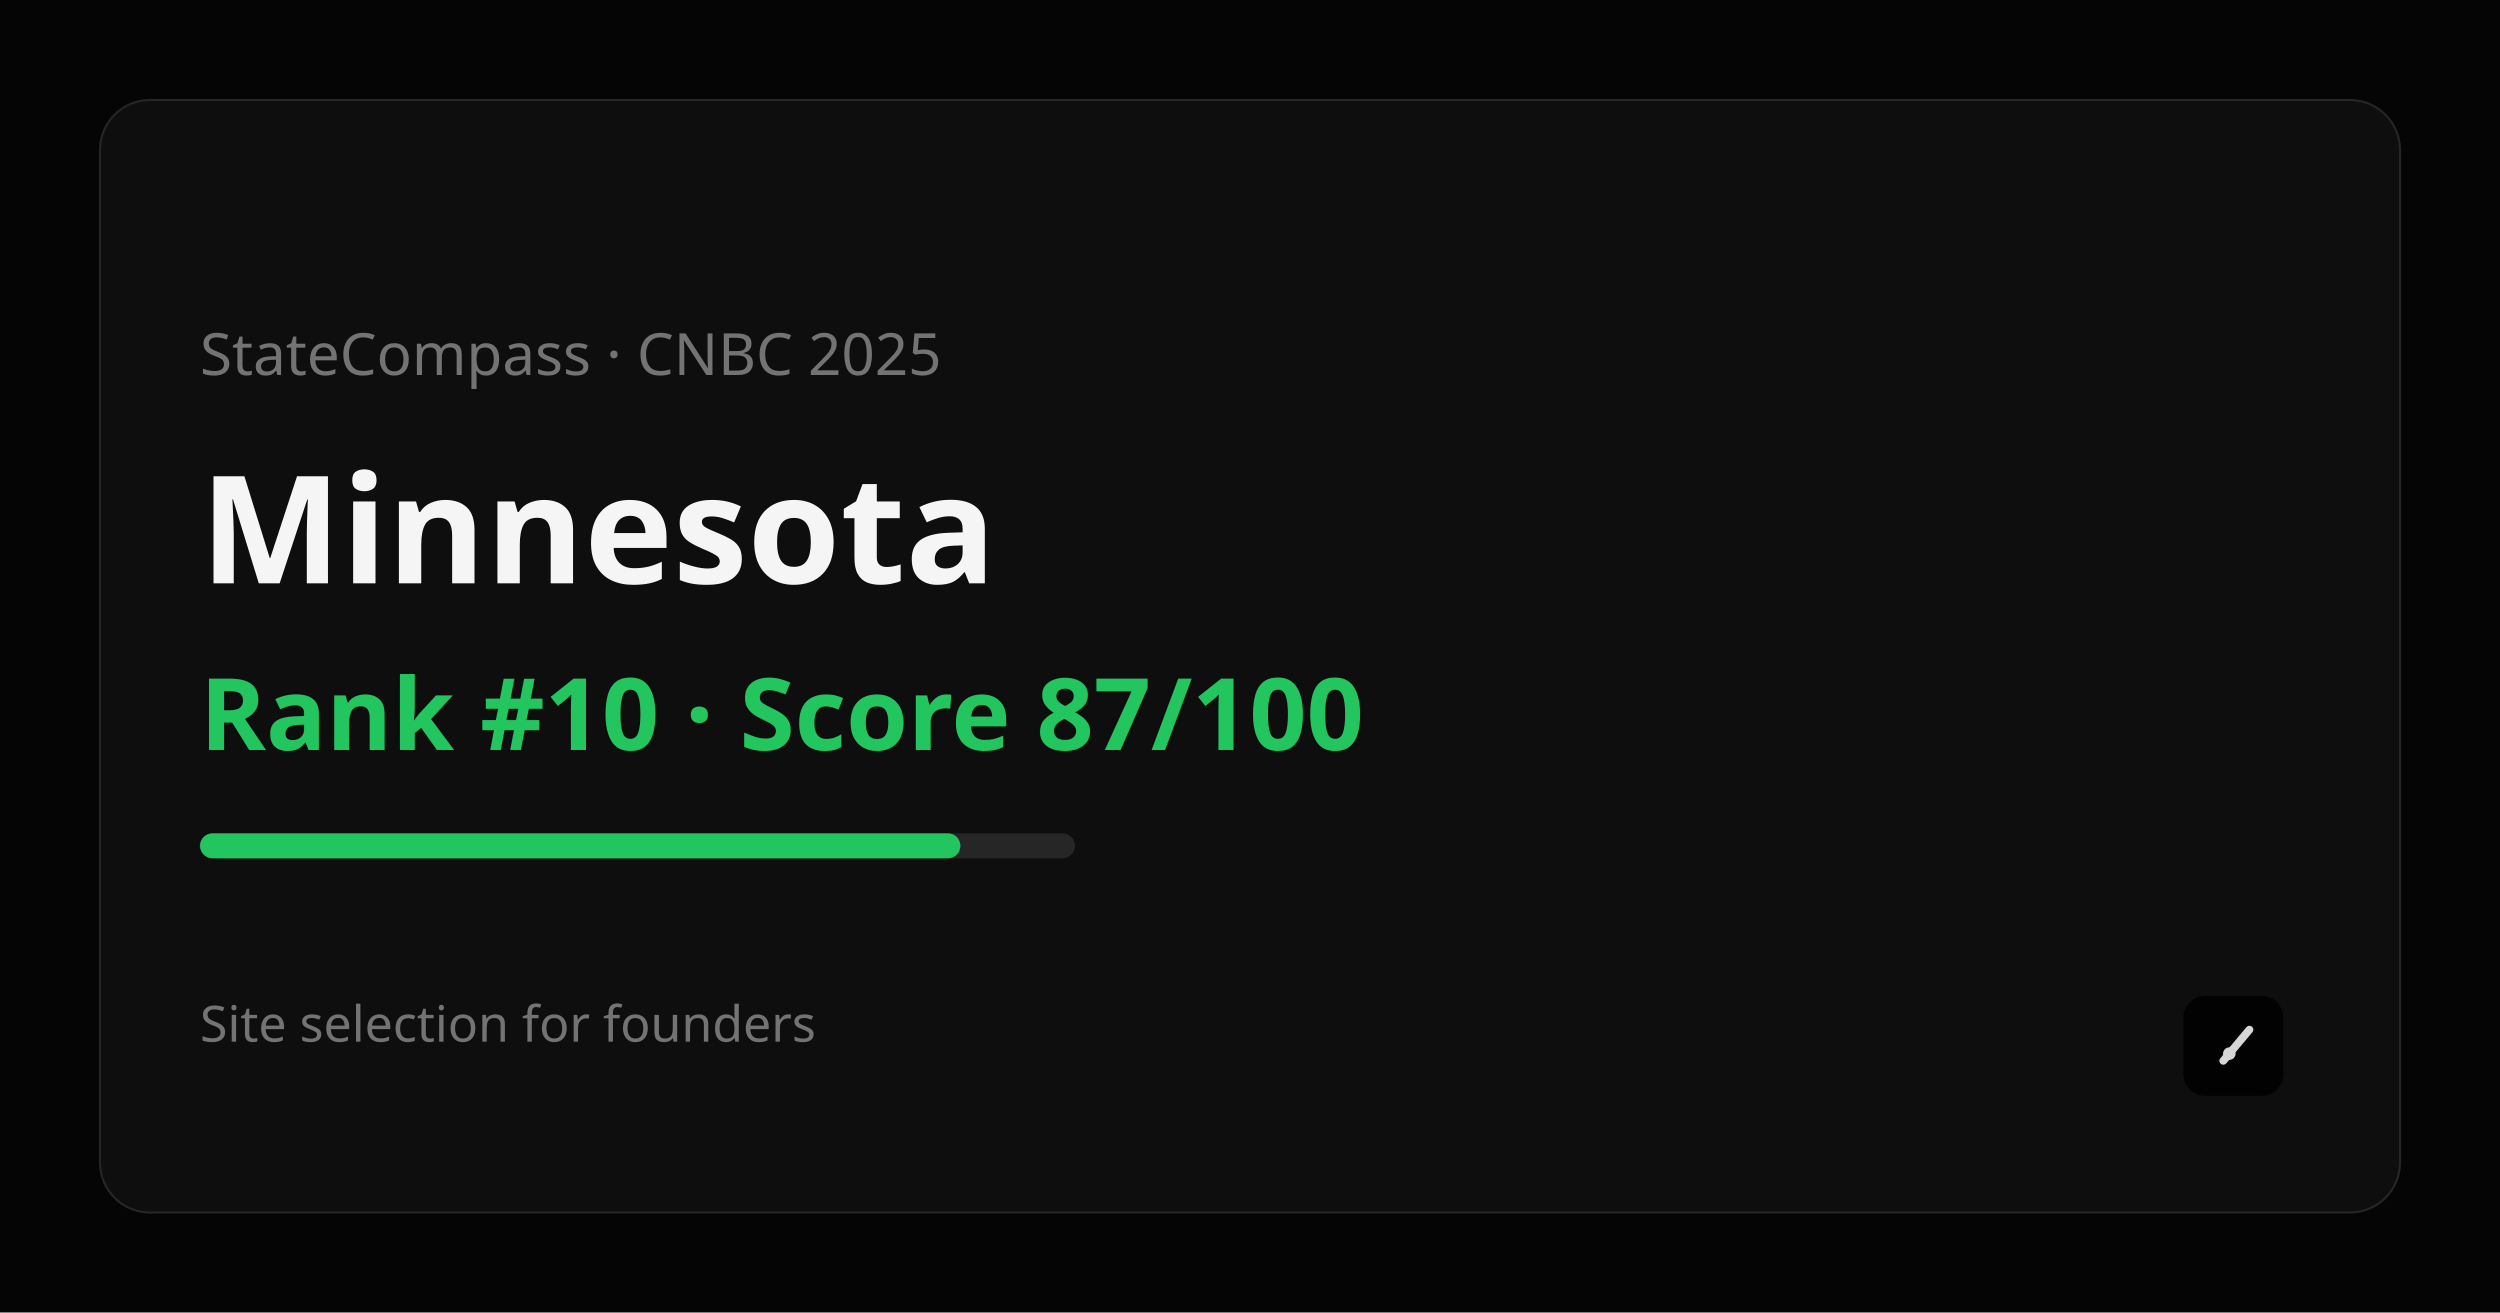
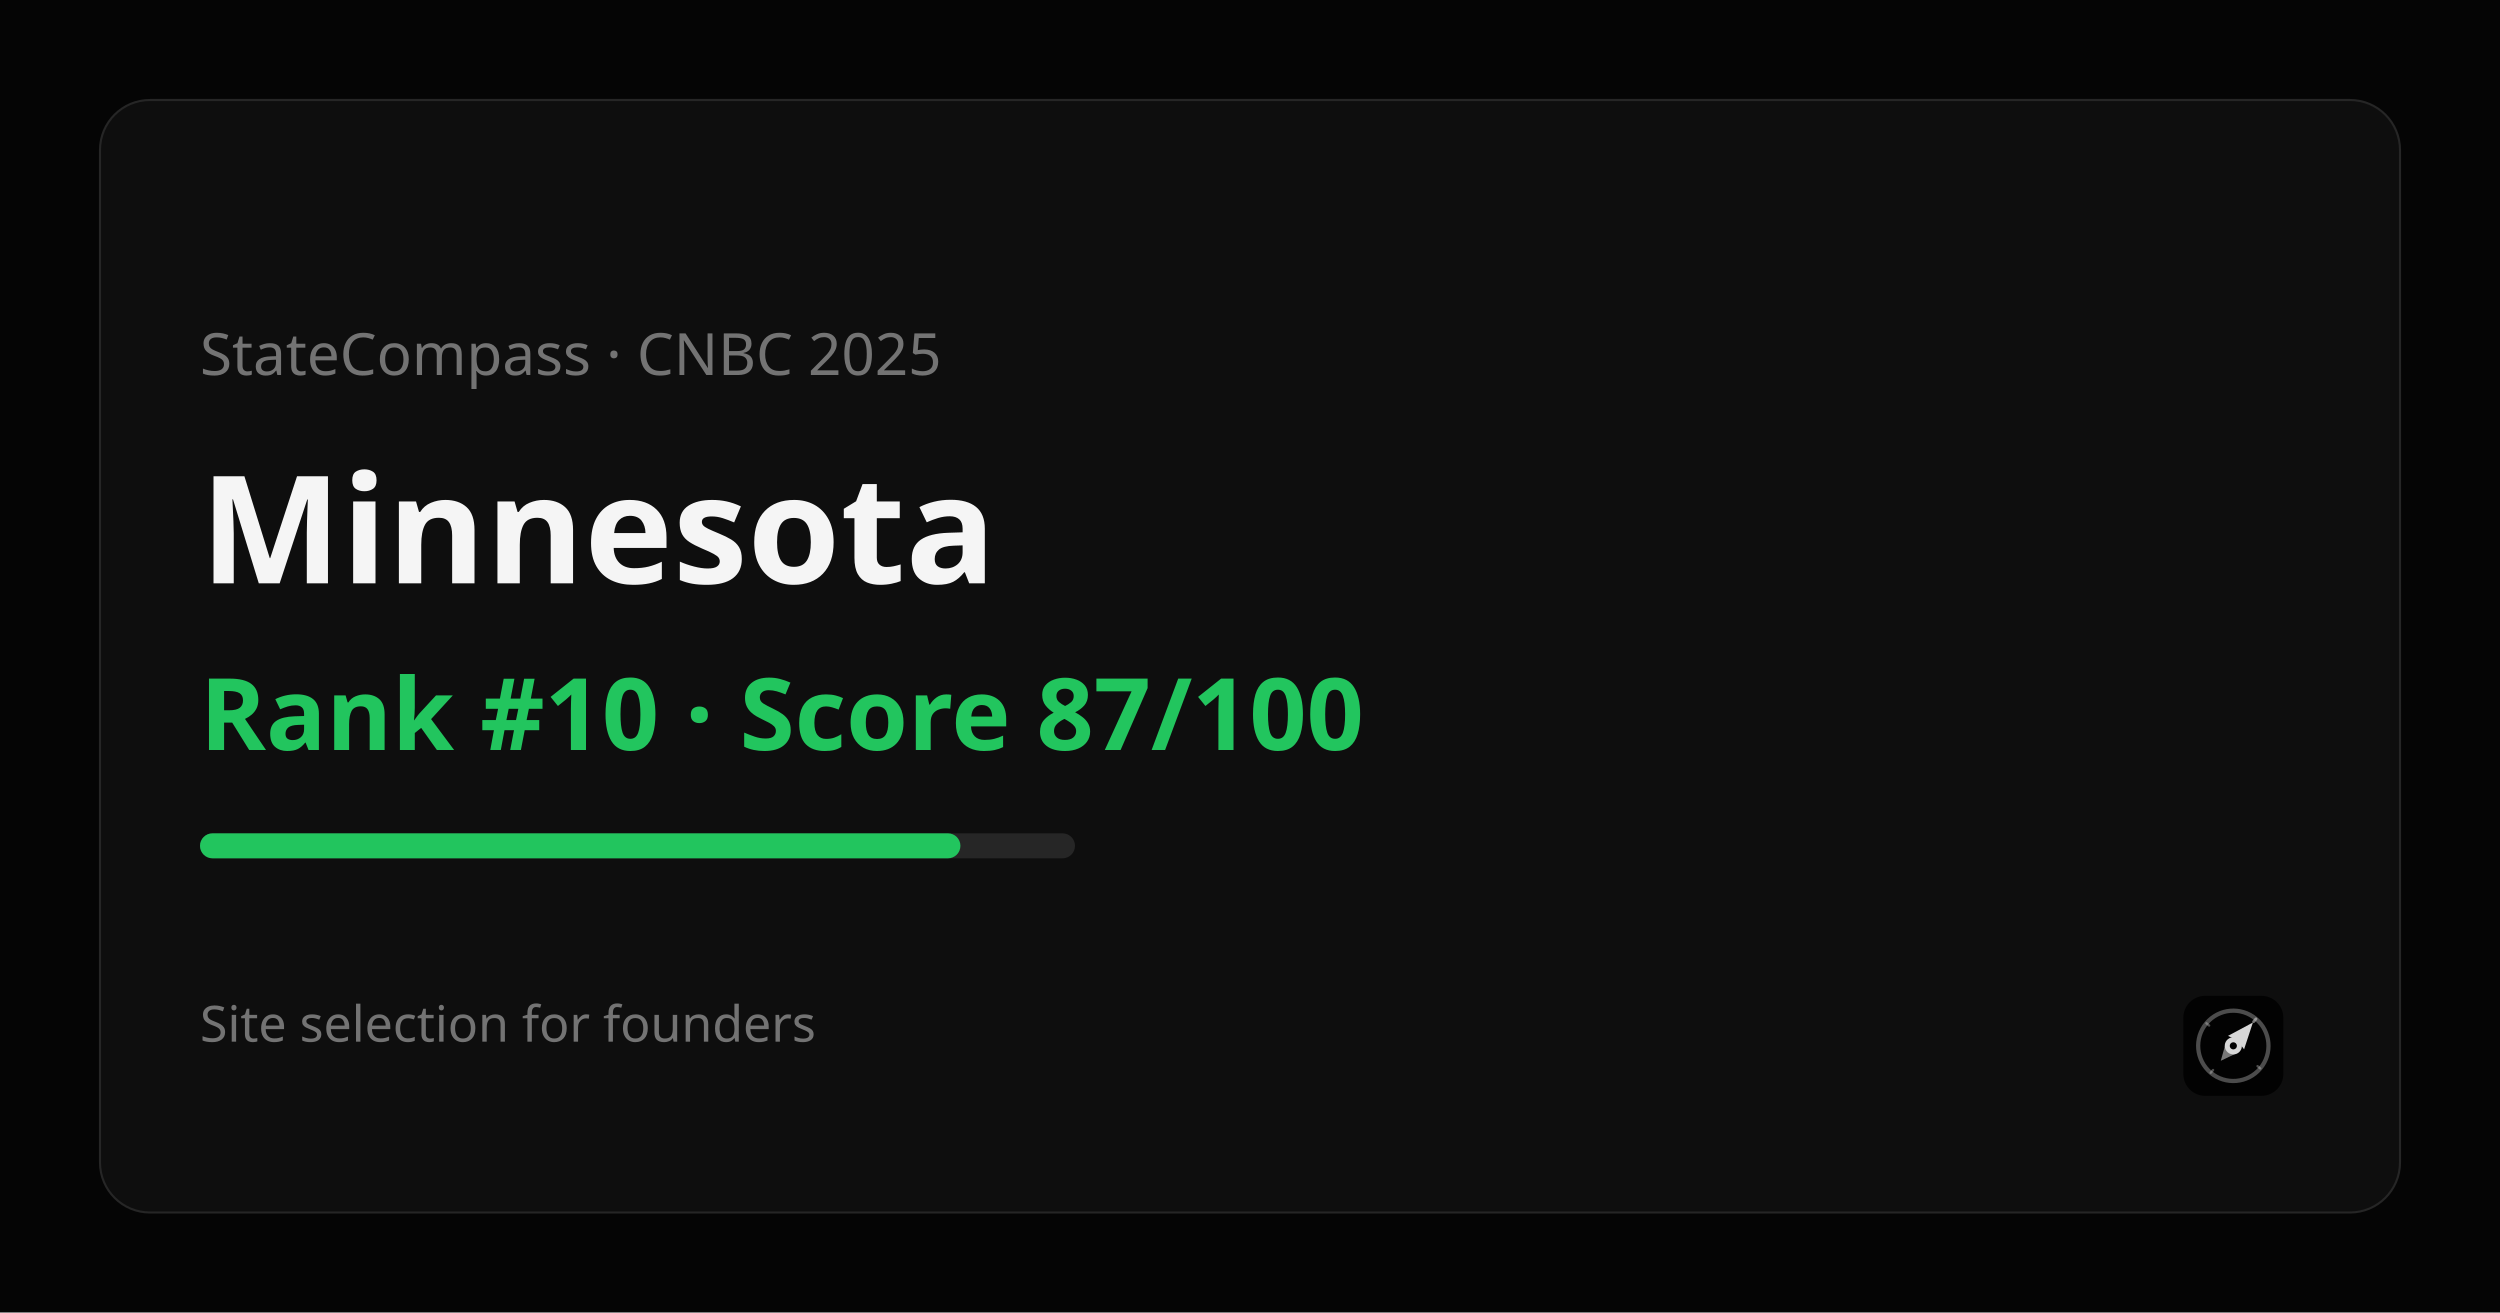
<svg xmlns="http://www.w3.org/2000/svg" width="1200" height="630" viewBox="0 0 1200 630">
  <rect width="1200" height="630" fill="#050505" />
  <rect x="48" y="48" width="1104" height="534" rx="24" fill="#0e0e0e" stroke="#262626" />
  <text x="96" y="180" fill="#737373" font-family="system-ui,sans-serif" font-size="28">StateCompass · CNBC 2025</text>
  <text x="96" y="280" fill="#f5f5f5" font-family="system-ui,sans-serif" font-size="72" font-weight="700">Minnesota</text>
  <text x="96" y="360" fill="#22c55e" font-family="system-ui,sans-serif" font-size="48" font-weight="600">Rank #10 · Score 87/100</text>
  <rect x="96" y="400" width="420" height="12" rx="6" fill="#262626" />
  <rect x="96" y="400" width="365" height="12" rx="6" fill="#22c55e" />
  <text x="96" y="500" fill="#737373" font-family="system-ui,sans-serif" font-size="24">Site selection for founders</text>
  <g transform="translate(1104, 534)" opacity="0.85">
    <g transform="translate(-56, -56)">
      <rect width="48" height="48" rx="10.5" fill="#000000" />
-       <g transform="translate(24.00,25.44) rotate(40)">
-         <line x1="0" y1="3.00" x2="0" y2="-12.00" stroke="#fafafa" stroke-width="3.75" stroke-linecap="round" />
-         <line x1="0" y1="3.00" x2="0" y2="7.50" stroke="#fafafa" stroke-width="3.75" stroke-linecap="round" />
-         <circle cx="0" cy="3.00" r="3.00" fill="#fafafa" />
+       <g transform="translate(24.00,24.00) rotate(40)">
+         <circle cx="0" cy="0" r="16.88" fill="none" stroke="#fafafa" stroke-width="2.03" opacity="0.35" />
+         <line x1="0" y1="-16.88" x2="0" y2="-15.15" stroke="#fafafa" stroke-width="1.35" stroke-linecap="round" opacity="0.55" />
+         <line x1="16.88" y1="0" x2="15.15" y2="0" stroke="#fafafa" stroke-width="1.12" stroke-linecap="round" opacity="0.35" />
+         <line x1="0" y1="16.88" x2="0" y2="15.15" stroke="#fafafa" stroke-width="1.12" stroke-linecap="round" opacity="0.35" />
+         <line x1="-16.88" y1="0" x2="-15.15" y2="0" stroke="#fafafa" stroke-width="1.12" stroke-linecap="round" opacity="0.35" />
+         <path d="M 0,-14.62 L -5.03,-2.03 L 0,-3.22 L 5.03,-2.03 Z" fill="#fafafa" />
+         <path d="M 0,9.38 L -3.53,1.58 L 0,0.22 L 3.53,1.58 Z" fill="#8a8a8a" />
+         <circle cx="0" cy="0" r="4.12" fill="#fafafa" />
+         <circle cx="0" cy="0" r="1.72" fill="#000000" />
      </g>
    </g>
  </g>
</svg>
